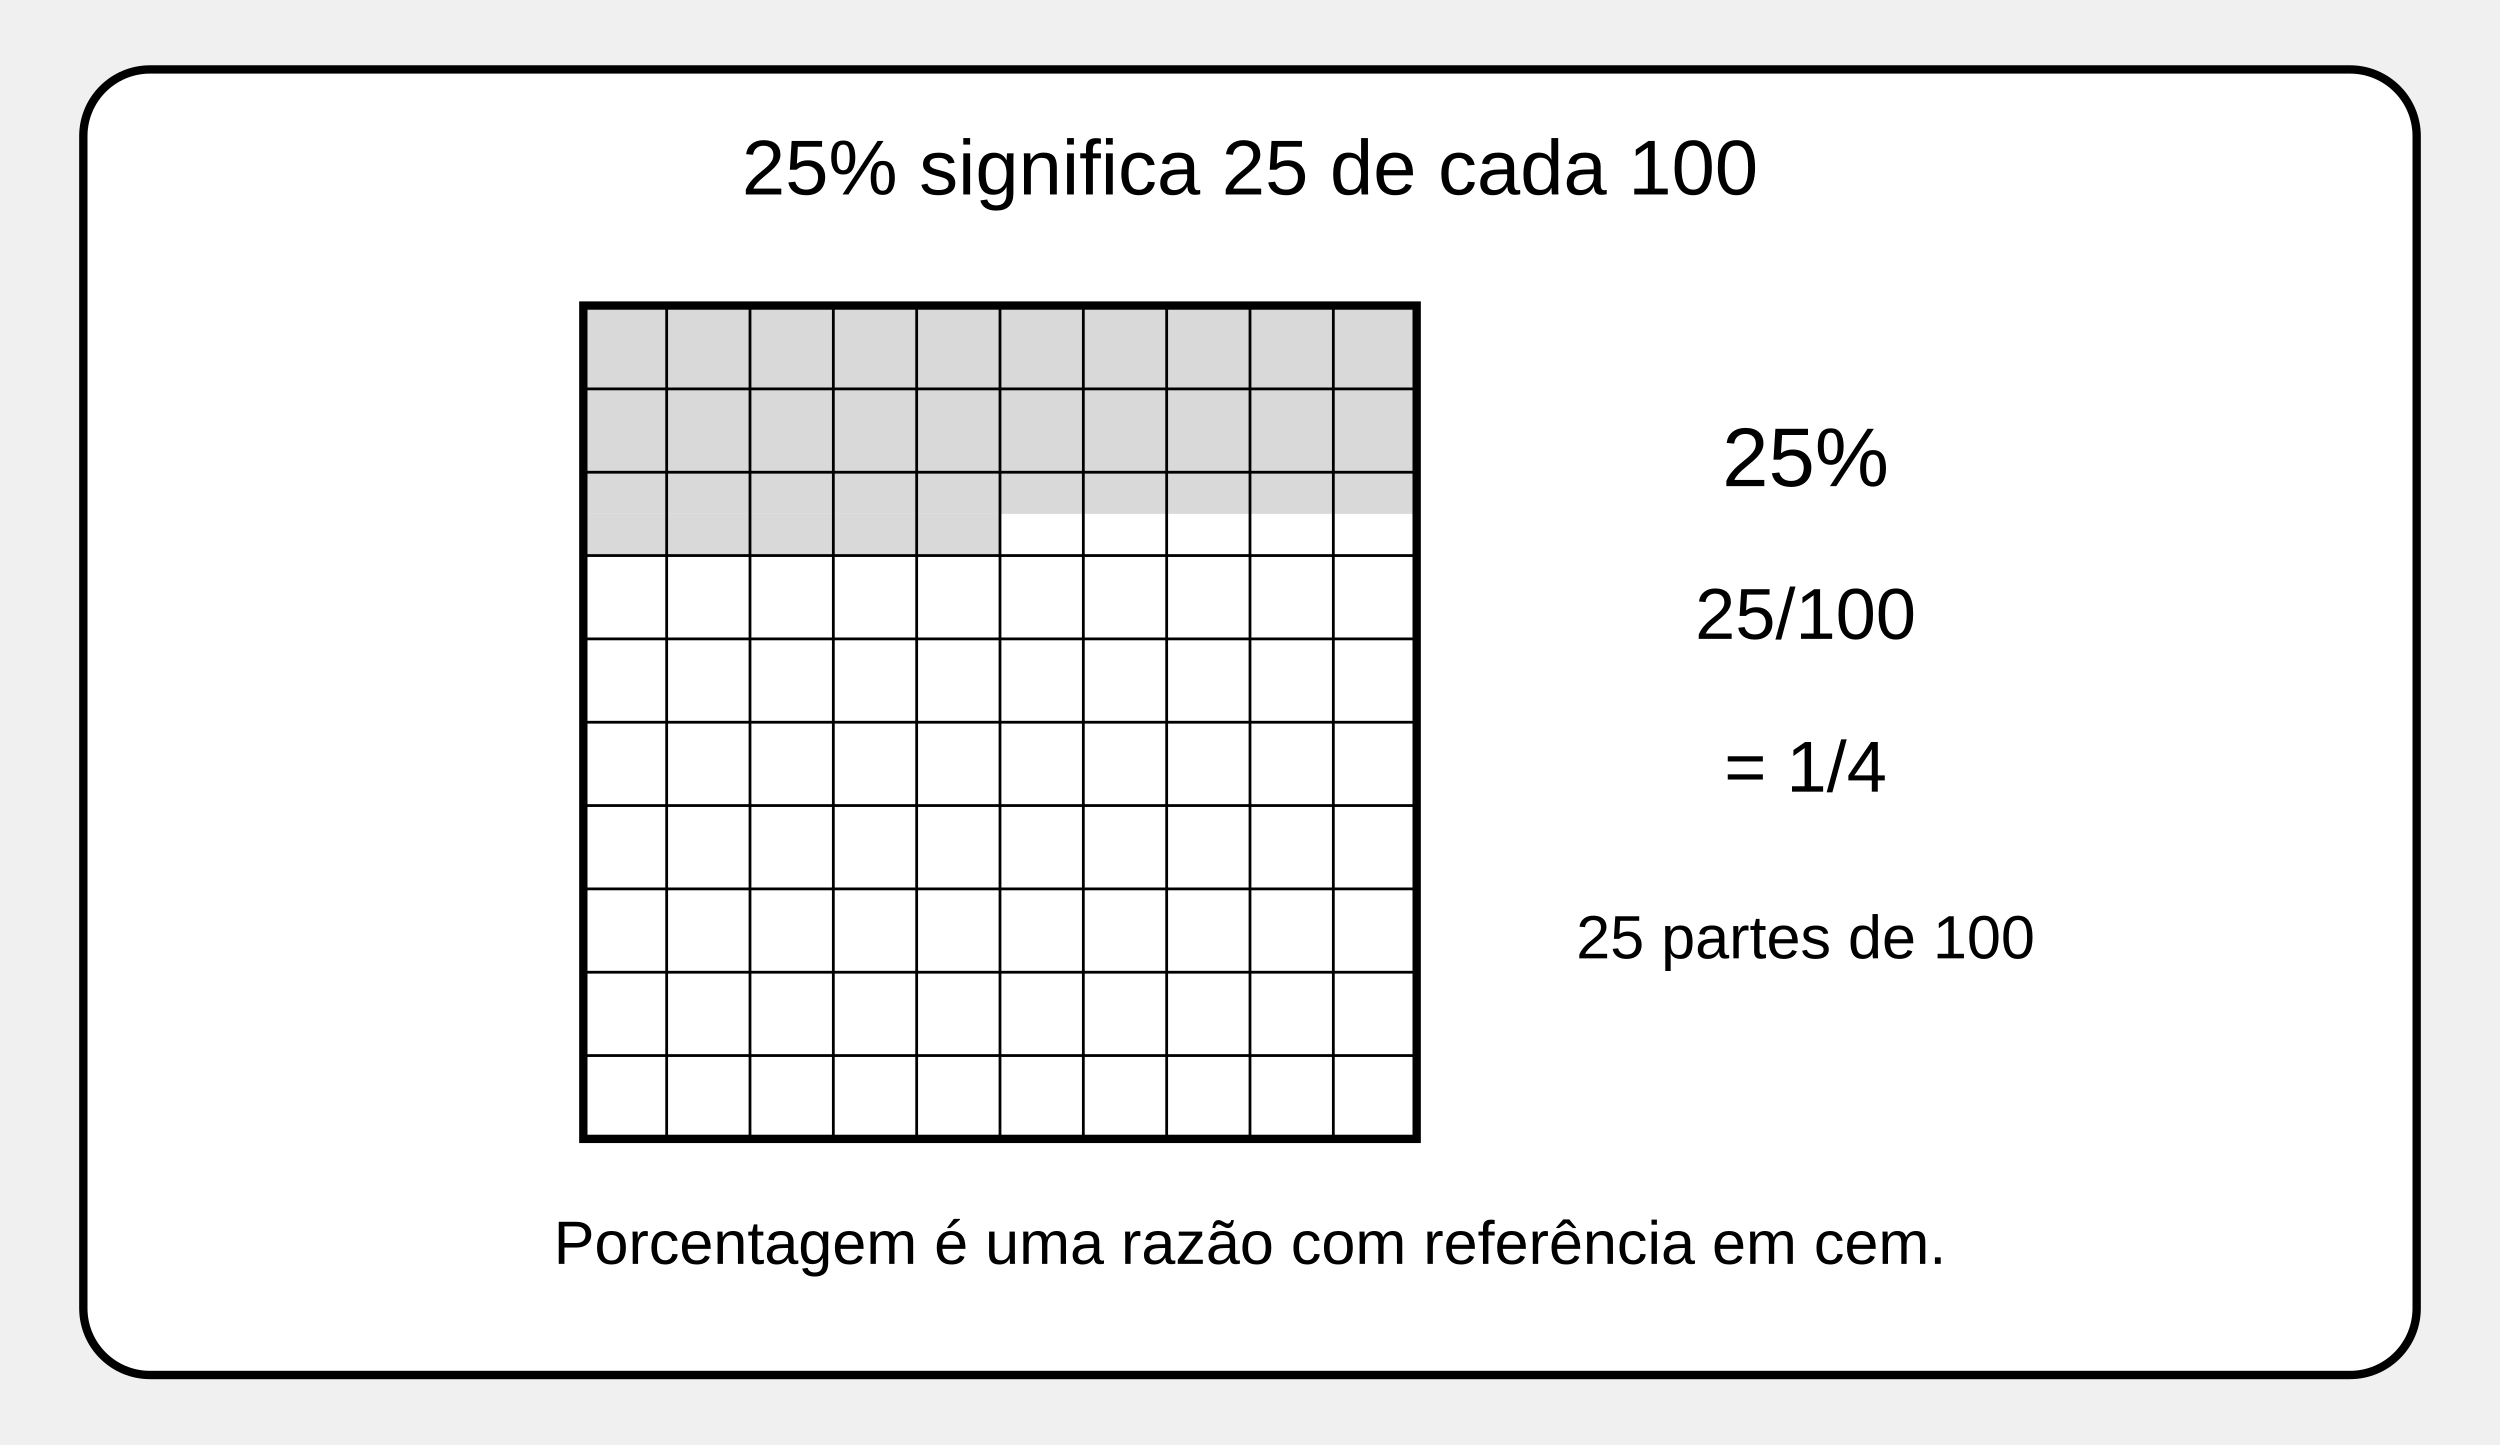
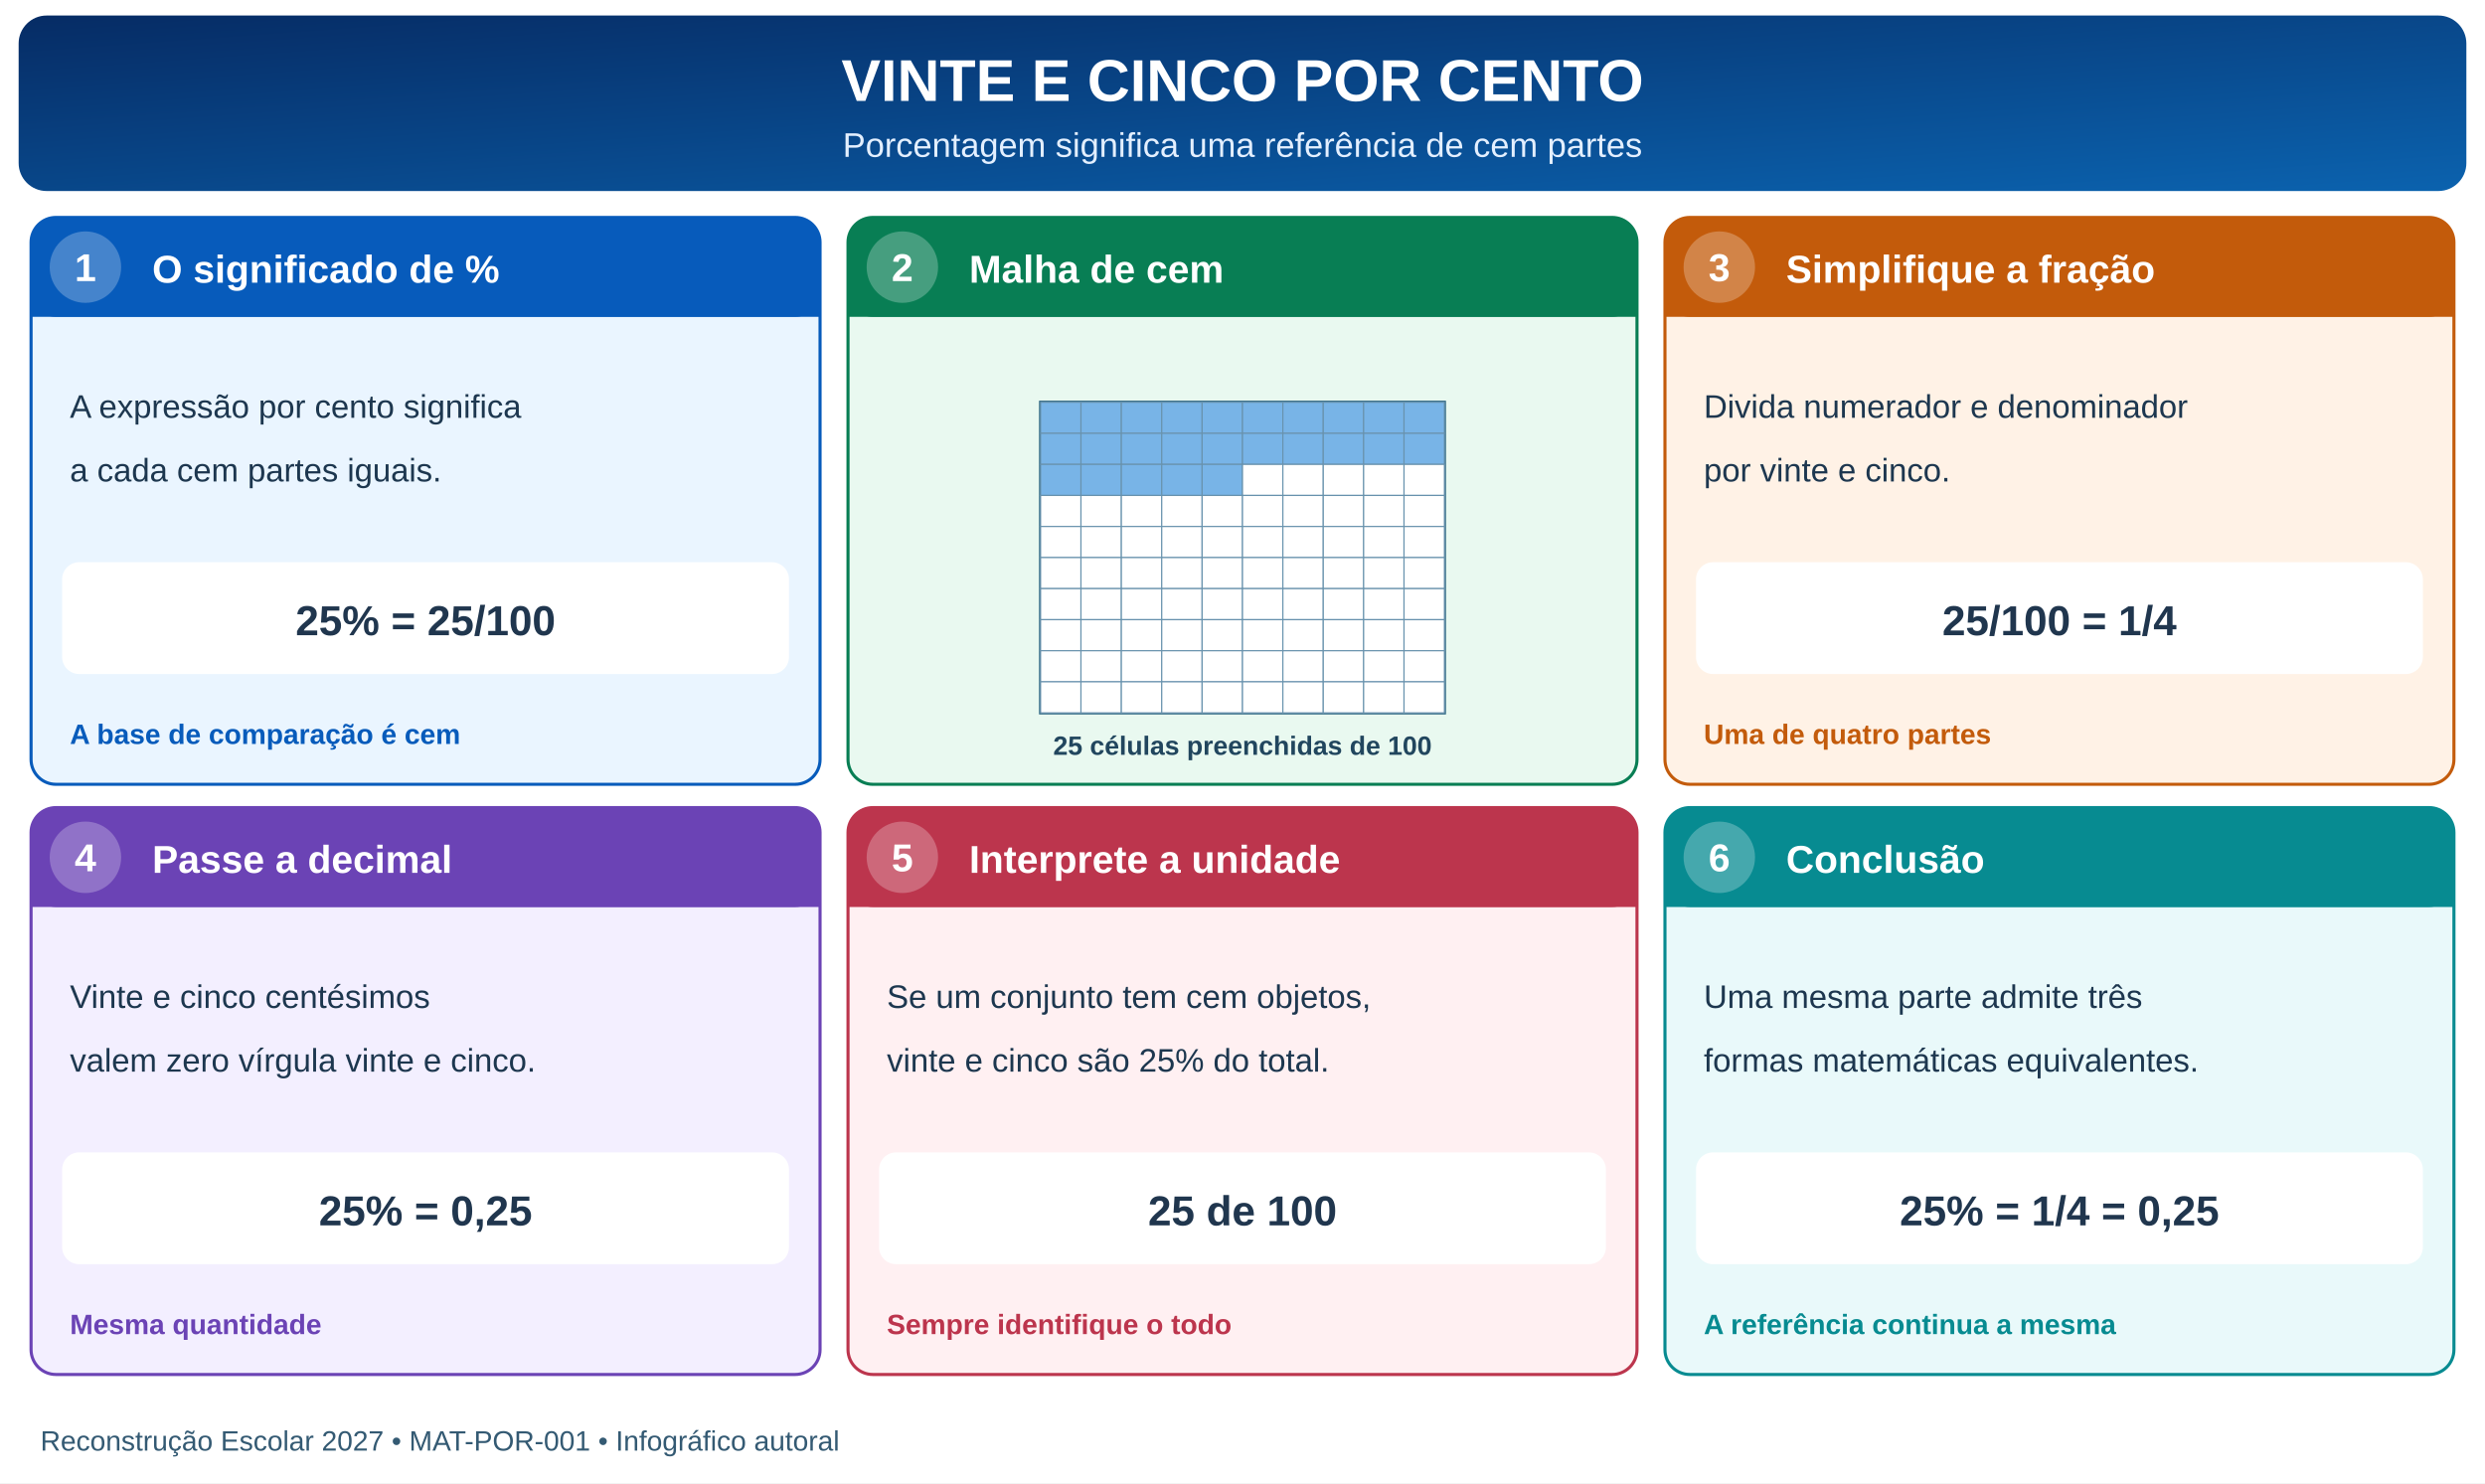
- <svg xmlns="http://www.w3.org/2000/svg" width="900" height="520" viewBox="0 0 900 520" role="img" aria-labelledby="t d">
-   <rect x="30" y="25" width="840" height="470" rx="24" fill="white" stroke="currentColor" stroke-width="3" />
-   <text x="450" y="70" text-anchor="middle" font-size="28" font-family="Arial">25% significa 25 de cada 100</text>
-   <rect x="210" y="110" width="300" height="75" fill="#d9d9d9" />
-   <rect x="210" y="185" width="150" height="15" fill="#d9d9d9" />
-   <rect x="210" y="110" width="300" height="300" fill="none" stroke="currentColor" stroke-width="3" />
-   <g stroke="currentColor" stroke-width="1">
-     <path d="M240 110V410M270 110V410M300 110V410M330 110V410M360 110V410M390 110V410M420 110V410M450 110V410M480 110V410" />
-     <path d="M210 140H510M210 170H510M210 200H510M210 230H510M210 260H510M210 290H510M210 320H510M210 350H510M210 380H510" />
-   </g>
-   <text x="650" y="175" text-anchor="middle" font-size="30" font-family="Arial">25%</text>
-   <text x="650" y="230" text-anchor="middle" font-size="26" font-family="Arial">25/100</text>
-   <text x="650" y="285" text-anchor="middle" font-size="26" font-family="Arial">= 1/4</text>
-   <text x="650" y="345" text-anchor="middle" font-size="22" font-family="Arial">25 partes de 100</text>
-   <text x="450" y="455" text-anchor="middle" font-size="22" font-family="Arial">Porcentagem é uma razão com referência em cem.</text>
+ <svg xmlns="http://www.w3.org/2000/svg" viewBox="0 0 1600 955" role="img" aria-labelledby="title desc">
+   <defs>
+     <linearGradient id="header" x1="0" y1="0" x2="1" y2="1">
+       <stop offset="0" stop-color="#062c65" />
+       <stop offset="1" stop-color="#0b62ae" />
+     </linearGradient>
+   </defs>
+   <rect width="1600" height="955" fill="#fff" />
+   <rect x="12" y="10" width="1576" height="113" rx="18" fill="url(#header)" />
+   <text x="800" y="65" text-anchor="middle" font-family="Arial,DejaVu Sans,sans-serif" font-size="38" font-weight="700" fill="#fff">VINTE E CINCO POR CENTO</text>
+   <text x="800" y="101" text-anchor="middle" font-family="Arial,DejaVu Sans,sans-serif" font-size="22" font-weight="400" fill="#e3efff">Porcentagem significa uma referência de cem partes</text>
+   <rect x="20" y="140" width="508" height="365" rx="16" fill="#eaf5ff" stroke="#075bbb" stroke-width="2" />
+   <rect x="20" y="140" width="508" height="64" rx="16" fill="#075bbb" />
+   <rect x="20" y="186" width="508" height="18" fill="#075bbb" />
+   <circle cx="55" cy="172" r="23" fill="#fff" opacity=".25" />
+   <text x="55" y="181" text-anchor="middle" font-family="Arial,DejaVu Sans,sans-serif" font-size="25" font-weight="700" fill="#fff">1</text>
+   <text x="98" y="182" text-anchor="start" font-family="Arial,DejaVu Sans,sans-serif" font-size="25" font-weight="700" fill="#fff">O significado de %</text>
+   <text x="45" y="269" text-anchor="start" font-family="Arial,DejaVu Sans,sans-serif" font-size="21" font-weight="400" fill="#1d374f">A expressão por cento significa</text>
+   <text x="45" y="310" text-anchor="start" font-family="Arial,DejaVu Sans,sans-serif" font-size="21" font-weight="400" fill="#1d374f">a cada cem partes iguais.</text>
+   <rect x="40" y="362" width="468" height="72" rx="11" fill="#fff" />
+   <text x="274" y="409" text-anchor="middle" font-family="Arial,DejaVu Sans,sans-serif" font-size="27" font-weight="700" fill="#20364e">25% = 25/100</text>
+   <text x="45" y="479" text-anchor="start" font-family="Arial,DejaVu Sans,sans-serif" font-size="18" font-weight="700" fill="#075bbb">A base de comparação é cem</text>
+   <rect x="546" y="140" width="508" height="365" rx="16" fill="#e9f9f0" stroke="#087e54" stroke-width="2" />
+   <rect x="546" y="140" width="508" height="64" rx="16" fill="#087e54" />
+   <rect x="546" y="186" width="508" height="18" fill="#087e54" />
+   <circle cx="581" cy="172" r="23" fill="#fff" opacity=".25" />
+   <text x="581" y="181" text-anchor="middle" font-family="Arial,DejaVu Sans,sans-serif" font-size="25" font-weight="700" fill="#fff">2</text>
+   <text x="624" y="182" text-anchor="start" font-family="Arial,DejaVu Sans,sans-serif" font-size="25" font-weight="700" fill="#fff">Malha de cem</text>
+   <rect x="670" y="259" width="260" height="200" fill="#fff" stroke="#27617e" stroke-width="2" />
+   <rect x="670" y="259" width="26" height="20" fill="#78b4e7" stroke="#6892ad" stroke-width=".75" />
+   <rect x="696" y="259" width="26" height="20" fill="#78b4e7" stroke="#6892ad" stroke-width=".75" />
+   <rect x="722" y="259" width="26" height="20" fill="#78b4e7" stroke="#6892ad" stroke-width=".75" />
+   <rect x="748" y="259" width="26" height="20" fill="#78b4e7" stroke="#6892ad" stroke-width=".75" />
+   <rect x="774" y="259" width="26" height="20" fill="#78b4e7" stroke="#6892ad" stroke-width=".75" />
+   <rect x="800" y="259" width="26" height="20" fill="#78b4e7" stroke="#6892ad" stroke-width=".75" />
+   <rect x="826" y="259" width="26" height="20" fill="#78b4e7" stroke="#6892ad" stroke-width=".75" />
+   <rect x="852" y="259" width="26" height="20" fill="#78b4e7" stroke="#6892ad" stroke-width=".75" />
+   <rect x="878" y="259" width="26" height="20" fill="#78b4e7" stroke="#6892ad" stroke-width=".75" />
+   <rect x="904" y="259" width="26" height="20" fill="#78b4e7" stroke="#6892ad" stroke-width=".75" />
+   <rect x="670" y="279" width="26" height="20" fill="#78b4e7" stroke="#6892ad" stroke-width=".75" />
+   <rect x="696" y="279" width="26" height="20" fill="#78b4e7" stroke="#6892ad" stroke-width=".75" />
+   <rect x="722" y="279" width="26" height="20" fill="#78b4e7" stroke="#6892ad" stroke-width=".75" />
+   <rect x="748" y="279" width="26" height="20" fill="#78b4e7" stroke="#6892ad" stroke-width=".75" />
+   <rect x="774" y="279" width="26" height="20" fill="#78b4e7" stroke="#6892ad" stroke-width=".75" />
+   <rect x="800" y="279" width="26" height="20" fill="#78b4e7" stroke="#6892ad" stroke-width=".75" />
+   <rect x="826" y="279" width="26" height="20" fill="#78b4e7" stroke="#6892ad" stroke-width=".75" />
+   <rect x="852" y="279" width="26" height="20" fill="#78b4e7" stroke="#6892ad" stroke-width=".75" />
+   <rect x="878" y="279" width="26" height="20" fill="#78b4e7" stroke="#6892ad" stroke-width=".75" />
+   <rect x="904" y="279" width="26" height="20" fill="#78b4e7" stroke="#6892ad" stroke-width=".75" />
+   <rect x="670" y="299" width="26" height="20" fill="#78b4e7" stroke="#6892ad" stroke-width=".75" />
+   <rect x="696" y="299" width="26" height="20" fill="#78b4e7" stroke="#6892ad" stroke-width=".75" />
+   <rect x="722" y="299" width="26" height="20" fill="#78b4e7" stroke="#6892ad" stroke-width=".75" />
+   <rect x="748" y="299" width="26" height="20" fill="#78b4e7" stroke="#6892ad" stroke-width=".75" />
+   <rect x="774" y="299" width="26" height="20" fill="#78b4e7" stroke="#6892ad" stroke-width=".75" />
+   <rect x="800" y="299" width="26" height="20" fill="#fff" stroke="#6892ad" stroke-width=".75" />
+   <rect x="826" y="299" width="26" height="20" fill="#fff" stroke="#6892ad" stroke-width=".75" />
+   <rect x="852" y="299" width="26" height="20" fill="#fff" stroke="#6892ad" stroke-width=".75" />
+   <rect x="878" y="299" width="26" height="20" fill="#fff" stroke="#6892ad" stroke-width=".75" />
+   <rect x="904" y="299" width="26" height="20" fill="#fff" stroke="#6892ad" stroke-width=".75" />
+   <rect x="670" y="319" width="26" height="20" fill="#fff" stroke="#6892ad" stroke-width=".75" />
+   <rect x="696" y="319" width="26" height="20" fill="#fff" stroke="#6892ad" stroke-width=".75" />
+   <rect x="722" y="319" width="26" height="20" fill="#fff" stroke="#6892ad" stroke-width=".75" />
+   <rect x="748" y="319" width="26" height="20" fill="#fff" stroke="#6892ad" stroke-width=".75" />
+   <rect x="774" y="319" width="26" height="20" fill="#fff" stroke="#6892ad" stroke-width=".75" />
+   <rect x="800" y="319" width="26" height="20" fill="#fff" stroke="#6892ad" stroke-width=".75" />
+   <rect x="826" y="319" width="26" height="20" fill="#fff" stroke="#6892ad" stroke-width=".75" />
+   <rect x="852" y="319" width="26" height="20" fill="#fff" stroke="#6892ad" stroke-width=".75" />
+   <rect x="878" y="319" width="26" height="20" fill="#fff" stroke="#6892ad" stroke-width=".75" />
+   <rect x="904" y="319" width="26" height="20" fill="#fff" stroke="#6892ad" stroke-width=".75" />
+   <rect x="670" y="339" width="26" height="20" fill="#fff" stroke="#6892ad" stroke-width=".75" />
+   <rect x="696" y="339" width="26" height="20" fill="#fff" stroke="#6892ad" stroke-width=".75" />
+   <rect x="722" y="339" width="26" height="20" fill="#fff" stroke="#6892ad" stroke-width=".75" />
+   <rect x="748" y="339" width="26" height="20" fill="#fff" stroke="#6892ad" stroke-width=".75" />
+   <rect x="774" y="339" width="26" height="20" fill="#fff" stroke="#6892ad" stroke-width=".75" />
+   <rect x="800" y="339" width="26" height="20" fill="#fff" stroke="#6892ad" stroke-width=".75" />
+   <rect x="826" y="339" width="26" height="20" fill="#fff" stroke="#6892ad" stroke-width=".75" />
+   <rect x="852" y="339" width="26" height="20" fill="#fff" stroke="#6892ad" stroke-width=".75" />
+   <rect x="878" y="339" width="26" height="20" fill="#fff" stroke="#6892ad" stroke-width=".75" />
+   <rect x="904" y="339" width="26" height="20" fill="#fff" stroke="#6892ad" stroke-width=".75" />
+   <rect x="670" y="359" width="26" height="20" fill="#fff" stroke="#6892ad" stroke-width=".75" />
+   <rect x="696" y="359" width="26" height="20" fill="#fff" stroke="#6892ad" stroke-width=".75" />
+   <rect x="722" y="359" width="26" height="20" fill="#fff" stroke="#6892ad" stroke-width=".75" />
+   <rect x="748" y="359" width="26" height="20" fill="#fff" stroke="#6892ad" stroke-width=".75" />
+   <rect x="774" y="359" width="26" height="20" fill="#fff" stroke="#6892ad" stroke-width=".75" />
+   <rect x="800" y="359" width="26" height="20" fill="#fff" stroke="#6892ad" stroke-width=".75" />
+   <rect x="826" y="359" width="26" height="20" fill="#fff" stroke="#6892ad" stroke-width=".75" />
+   <rect x="852" y="359" width="26" height="20" fill="#fff" stroke="#6892ad" stroke-width=".75" />
+   <rect x="878" y="359" width="26" height="20" fill="#fff" stroke="#6892ad" stroke-width=".75" />
+   <rect x="904" y="359" width="26" height="20" fill="#fff" stroke="#6892ad" stroke-width=".75" />
+   <rect x="670" y="379" width="26" height="20" fill="#fff" stroke="#6892ad" stroke-width=".75" />
+   <rect x="696" y="379" width="26" height="20" fill="#fff" stroke="#6892ad" stroke-width=".75" />
+   <rect x="722" y="379" width="26" height="20" fill="#fff" stroke="#6892ad" stroke-width=".75" />
+   <rect x="748" y="379" width="26" height="20" fill="#fff" stroke="#6892ad" stroke-width=".75" />
+   <rect x="774" y="379" width="26" height="20" fill="#fff" stroke="#6892ad" stroke-width=".75" />
+   <rect x="800" y="379" width="26" height="20" fill="#fff" stroke="#6892ad" stroke-width=".75" />
+   <rect x="826" y="379" width="26" height="20" fill="#fff" stroke="#6892ad" stroke-width=".75" />
+   <rect x="852" y="379" width="26" height="20" fill="#fff" stroke="#6892ad" stroke-width=".75" />
+   <rect x="878" y="379" width="26" height="20" fill="#fff" stroke="#6892ad" stroke-width=".75" />
+   <rect x="904" y="379" width="26" height="20" fill="#fff" stroke="#6892ad" stroke-width=".75" />
+   <rect x="670" y="399" width="26" height="20" fill="#fff" stroke="#6892ad" stroke-width=".75" />
+   <rect x="696" y="399" width="26" height="20" fill="#fff" stroke="#6892ad" stroke-width=".75" />
+   <rect x="722" y="399" width="26" height="20" fill="#fff" stroke="#6892ad" stroke-width=".75" />
+   <rect x="748" y="399" width="26" height="20" fill="#fff" stroke="#6892ad" stroke-width=".75" />
+   <rect x="774" y="399" width="26" height="20" fill="#fff" stroke="#6892ad" stroke-width=".75" />
+   <rect x="800" y="399" width="26" height="20" fill="#fff" stroke="#6892ad" stroke-width=".75" />
+   <rect x="826" y="399" width="26" height="20" fill="#fff" stroke="#6892ad" stroke-width=".75" />
+   <rect x="852" y="399" width="26" height="20" fill="#fff" stroke="#6892ad" stroke-width=".75" />
+   <rect x="878" y="399" width="26" height="20" fill="#fff" stroke="#6892ad" stroke-width=".75" />
+   <rect x="904" y="399" width="26" height="20" fill="#fff" stroke="#6892ad" stroke-width=".75" />
+   <rect x="670" y="419" width="26" height="20" fill="#fff" stroke="#6892ad" stroke-width=".75" />
+   <rect x="696" y="419" width="26" height="20" fill="#fff" stroke="#6892ad" stroke-width=".75" />
+   <rect x="722" y="419" width="26" height="20" fill="#fff" stroke="#6892ad" stroke-width=".75" />
+   <rect x="748" y="419" width="26" height="20" fill="#fff" stroke="#6892ad" stroke-width=".75" />
+   <rect x="774" y="419" width="26" height="20" fill="#fff" stroke="#6892ad" stroke-width=".75" />
+   <rect x="800" y="419" width="26" height="20" fill="#fff" stroke="#6892ad" stroke-width=".75" />
+   <rect x="826" y="419" width="26" height="20" fill="#fff" stroke="#6892ad" stroke-width=".75" />
+   <rect x="852" y="419" width="26" height="20" fill="#fff" stroke="#6892ad" stroke-width=".75" />
+   <rect x="878" y="419" width="26" height="20" fill="#fff" stroke="#6892ad" stroke-width=".75" />
+   <rect x="904" y="419" width="26" height="20" fill="#fff" stroke="#6892ad" stroke-width=".75" />
+   <rect x="670" y="439" width="26" height="20" fill="#fff" stroke="#6892ad" stroke-width=".75" />
+   <rect x="696" y="439" width="26" height="20" fill="#fff" stroke="#6892ad" stroke-width=".75" />
+   <rect x="722" y="439" width="26" height="20" fill="#fff" stroke="#6892ad" stroke-width=".75" />
+   <rect x="748" y="439" width="26" height="20" fill="#fff" stroke="#6892ad" stroke-width=".75" />
+   <rect x="774" y="439" width="26" height="20" fill="#fff" stroke="#6892ad" stroke-width=".75" />
+   <rect x="800" y="439" width="26" height="20" fill="#fff" stroke="#6892ad" stroke-width=".75" />
+   <rect x="826" y="439" width="26" height="20" fill="#fff" stroke="#6892ad" stroke-width=".75" />
+   <rect x="852" y="439" width="26" height="20" fill="#fff" stroke="#6892ad" stroke-width=".75" />
+   <rect x="878" y="439" width="26" height="20" fill="#fff" stroke="#6892ad" stroke-width=".75" />
+   <rect x="904" y="439" width="26" height="20" fill="#fff" stroke="#6892ad" stroke-width=".75" />
+   <text x="800" y="486" text-anchor="middle" font-family="Arial,DejaVu Sans,sans-serif" font-size="17" font-weight="700" fill="#21465e">25 células preenchidas de 100</text>
+   <rect x="1072" y="140" width="508" height="365" rx="16" fill="#fff2e6" stroke="#c35b0b" stroke-width="2" />
+   <rect x="1072" y="140" width="508" height="64" rx="16" fill="#c35b0b" />
+   <rect x="1072" y="186" width="508" height="18" fill="#c35b0b" />
+   <circle cx="1107" cy="172" r="23" fill="#fff" opacity=".25" />
+   <text x="1107" y="181" text-anchor="middle" font-family="Arial,DejaVu Sans,sans-serif" font-size="25" font-weight="700" fill="#fff">3</text>
+   <text x="1150" y="182" text-anchor="start" font-family="Arial,DejaVu Sans,sans-serif" font-size="25" font-weight="700" fill="#fff">Simplifique a fração</text>
+   <text x="1097" y="269" text-anchor="start" font-family="Arial,DejaVu Sans,sans-serif" font-size="21" font-weight="400" fill="#1d374f">Divida numerador e denominador</text>
+   <text x="1097" y="310" text-anchor="start" font-family="Arial,DejaVu Sans,sans-serif" font-size="21" font-weight="400" fill="#1d374f">por vinte e cinco.</text>
+   <rect x="1092" y="362" width="468" height="72" rx="11" fill="#fff" />
+   <text x="1326" y="409" text-anchor="middle" font-family="Arial,DejaVu Sans,sans-serif" font-size="27" font-weight="700" fill="#20364e">25/100 = 1/4</text>
+   <text x="1097" y="479" text-anchor="start" font-family="Arial,DejaVu Sans,sans-serif" font-size="18" font-weight="700" fill="#c35b0b">Uma de quatro partes</text>
+   <rect x="20" y="520" width="508" height="365" rx="16" fill="#f3efff" stroke="#6b43b5" stroke-width="2" />
+   <rect x="20" y="520" width="508" height="64" rx="16" fill="#6b43b5" />
+   <rect x="20" y="566" width="508" height="18" fill="#6b43b5" />
+   <circle cx="55" cy="552" r="23" fill="#fff" opacity=".25" />
+   <text x="55" y="561" text-anchor="middle" font-family="Arial,DejaVu Sans,sans-serif" font-size="25" font-weight="700" fill="#fff">4</text>
+   <text x="98" y="562" text-anchor="start" font-family="Arial,DejaVu Sans,sans-serif" font-size="25" font-weight="700" fill="#fff">Passe a decimal</text>
+   <text x="45" y="649" text-anchor="start" font-family="Arial,DejaVu Sans,sans-serif" font-size="21" font-weight="400" fill="#1d374f">Vinte e cinco centésimos</text>
+   <text x="45" y="690" text-anchor="start" font-family="Arial,DejaVu Sans,sans-serif" font-size="21" font-weight="400" fill="#1d374f">valem zero vírgula vinte e cinco.</text>
+   <rect x="40" y="742" width="468" height="72" rx="11" fill="#fff" />
+   <text x="274" y="789" text-anchor="middle" font-family="Arial,DejaVu Sans,sans-serif" font-size="27" font-weight="700" fill="#20364e">25% = 0,25</text>
+   <text x="45" y="859" text-anchor="start" font-family="Arial,DejaVu Sans,sans-serif" font-size="18" font-weight="700" fill="#6b43b5">Mesma quantidade</text>
+   <rect x="546" y="520" width="508" height="365" rx="16" fill="#fff0f2" stroke="#bc354d" stroke-width="2" />
+   <rect x="546" y="520" width="508" height="64" rx="16" fill="#bc354d" />
+   <rect x="546" y="566" width="508" height="18" fill="#bc354d" />
+   <circle cx="581" cy="552" r="23" fill="#fff" opacity=".25" />
+   <text x="581" y="561" text-anchor="middle" font-family="Arial,DejaVu Sans,sans-serif" font-size="25" font-weight="700" fill="#fff">5</text>
+   <text x="624" y="562" text-anchor="start" font-family="Arial,DejaVu Sans,sans-serif" font-size="25" font-weight="700" fill="#fff">Interprete a unidade</text>
+   <text x="571" y="649" text-anchor="start" font-family="Arial,DejaVu Sans,sans-serif" font-size="21" font-weight="400" fill="#1d374f">Se um conjunto tem cem objetos,</text>
+   <text x="571" y="690" text-anchor="start" font-family="Arial,DejaVu Sans,sans-serif" font-size="21" font-weight="400" fill="#1d374f">vinte e cinco são 25% do total.</text>
+   <rect x="566" y="742" width="468" height="72" rx="11" fill="#fff" />
+   <text x="800" y="789" text-anchor="middle" font-family="Arial,DejaVu Sans,sans-serif" font-size="27" font-weight="700" fill="#20364e">25 de 100</text>
+   <text x="571" y="859" text-anchor="start" font-family="Arial,DejaVu Sans,sans-serif" font-size="18" font-weight="700" fill="#bc354d">Sempre identifique o todo</text>
+   <rect x="1072" y="520" width="508" height="365" rx="16" fill="#e9f9fa" stroke="#078b91" stroke-width="2" />
+   <rect x="1072" y="520" width="508" height="64" rx="16" fill="#078b91" />
+   <rect x="1072" y="566" width="508" height="18" fill="#078b91" />
+   <circle cx="1107" cy="552" r="23" fill="#fff" opacity=".25" />
+   <text x="1107" y="561" text-anchor="middle" font-family="Arial,DejaVu Sans,sans-serif" font-size="25" font-weight="700" fill="#fff">6</text>
+   <text x="1150" y="562" text-anchor="start" font-family="Arial,DejaVu Sans,sans-serif" font-size="25" font-weight="700" fill="#fff">Conclusão</text>
+   <text x="1097" y="649" text-anchor="start" font-family="Arial,DejaVu Sans,sans-serif" font-size="21" font-weight="400" fill="#1d374f">Uma mesma parte admite três</text>
+   <text x="1097" y="690" text-anchor="start" font-family="Arial,DejaVu Sans,sans-serif" font-size="21" font-weight="400" fill="#1d374f">formas matemáticas equivalentes.</text>
+   <rect x="1092" y="742" width="468" height="72" rx="11" fill="#fff" />
+   <text x="1326" y="789" text-anchor="middle" font-family="Arial,DejaVu Sans,sans-serif" font-size="27" font-weight="700" fill="#20364e">25% = 1/4 = 0,25</text>
+   <text x="1097" y="859" text-anchor="start" font-family="Arial,DejaVu Sans,sans-serif" font-size="18" font-weight="700" fill="#078b91">A referência continua a mesma</text>
+   <text x="26" y="934" text-anchor="start" font-family="Arial,DejaVu Sans,sans-serif" font-size="18" font-weight="400" fill="#345a73">Reconstrução Escolar 2027 • MAT-POR-001 • Infográfico autoral</text>
</svg>
